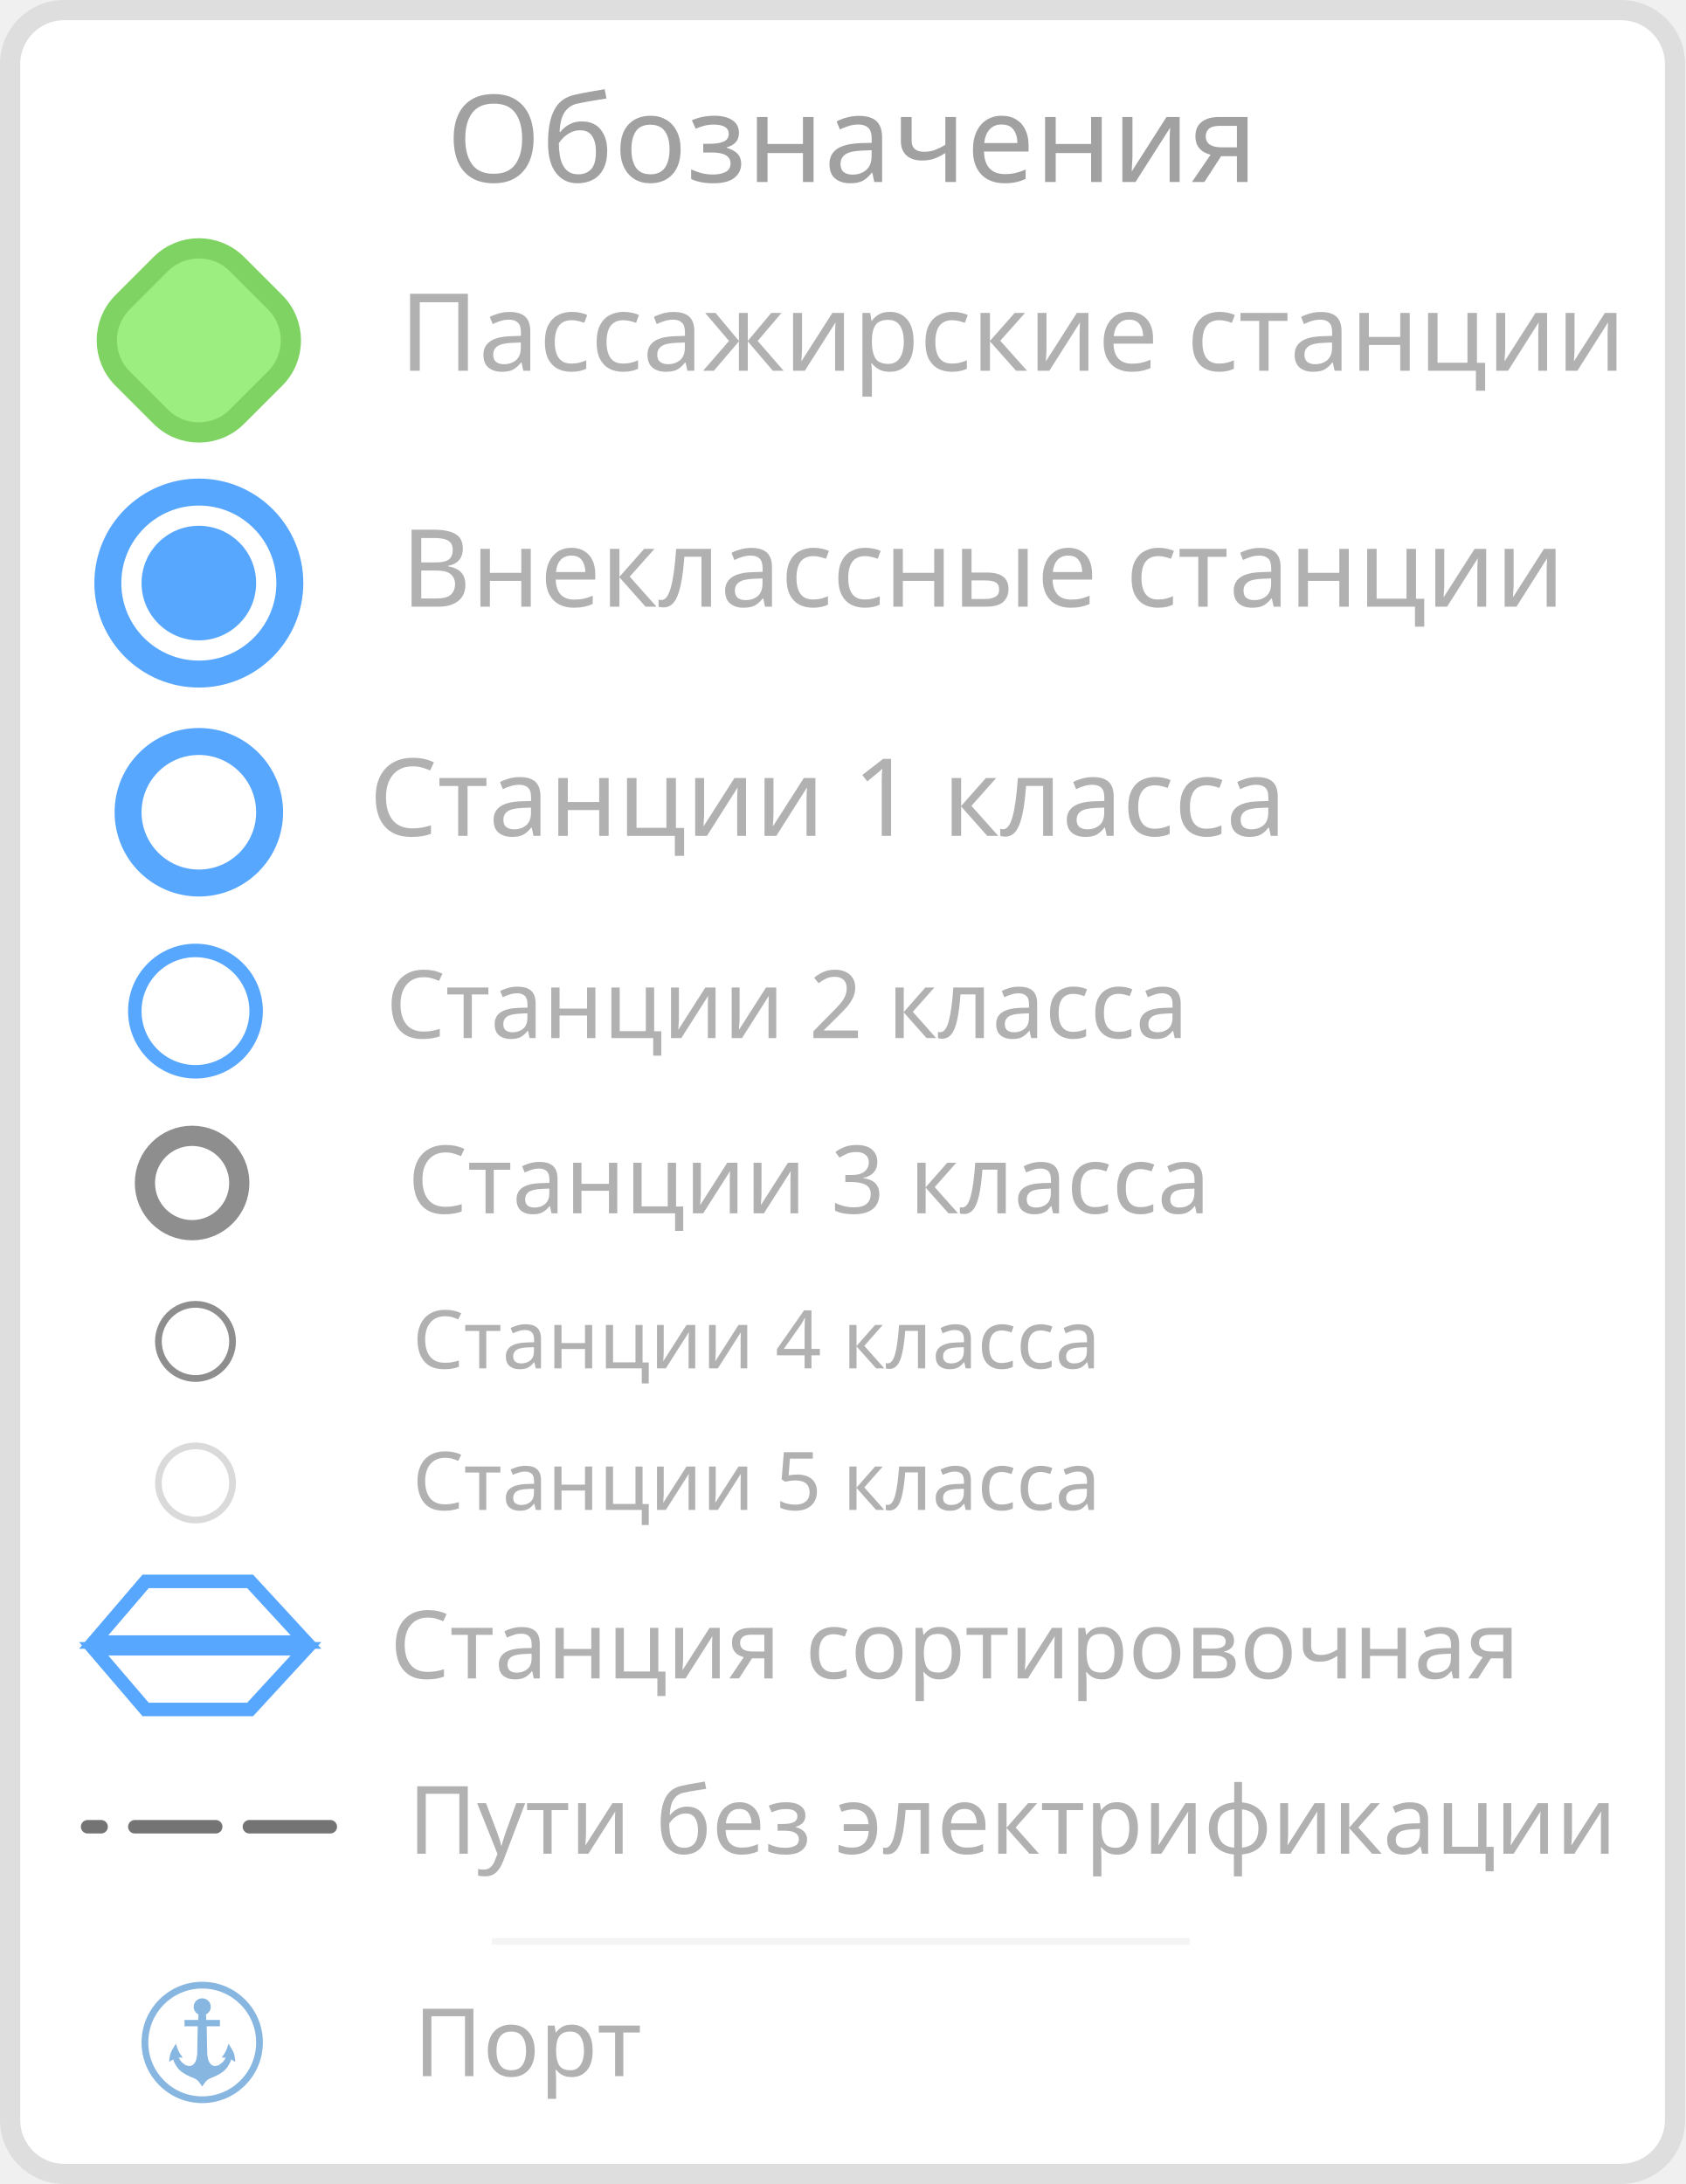
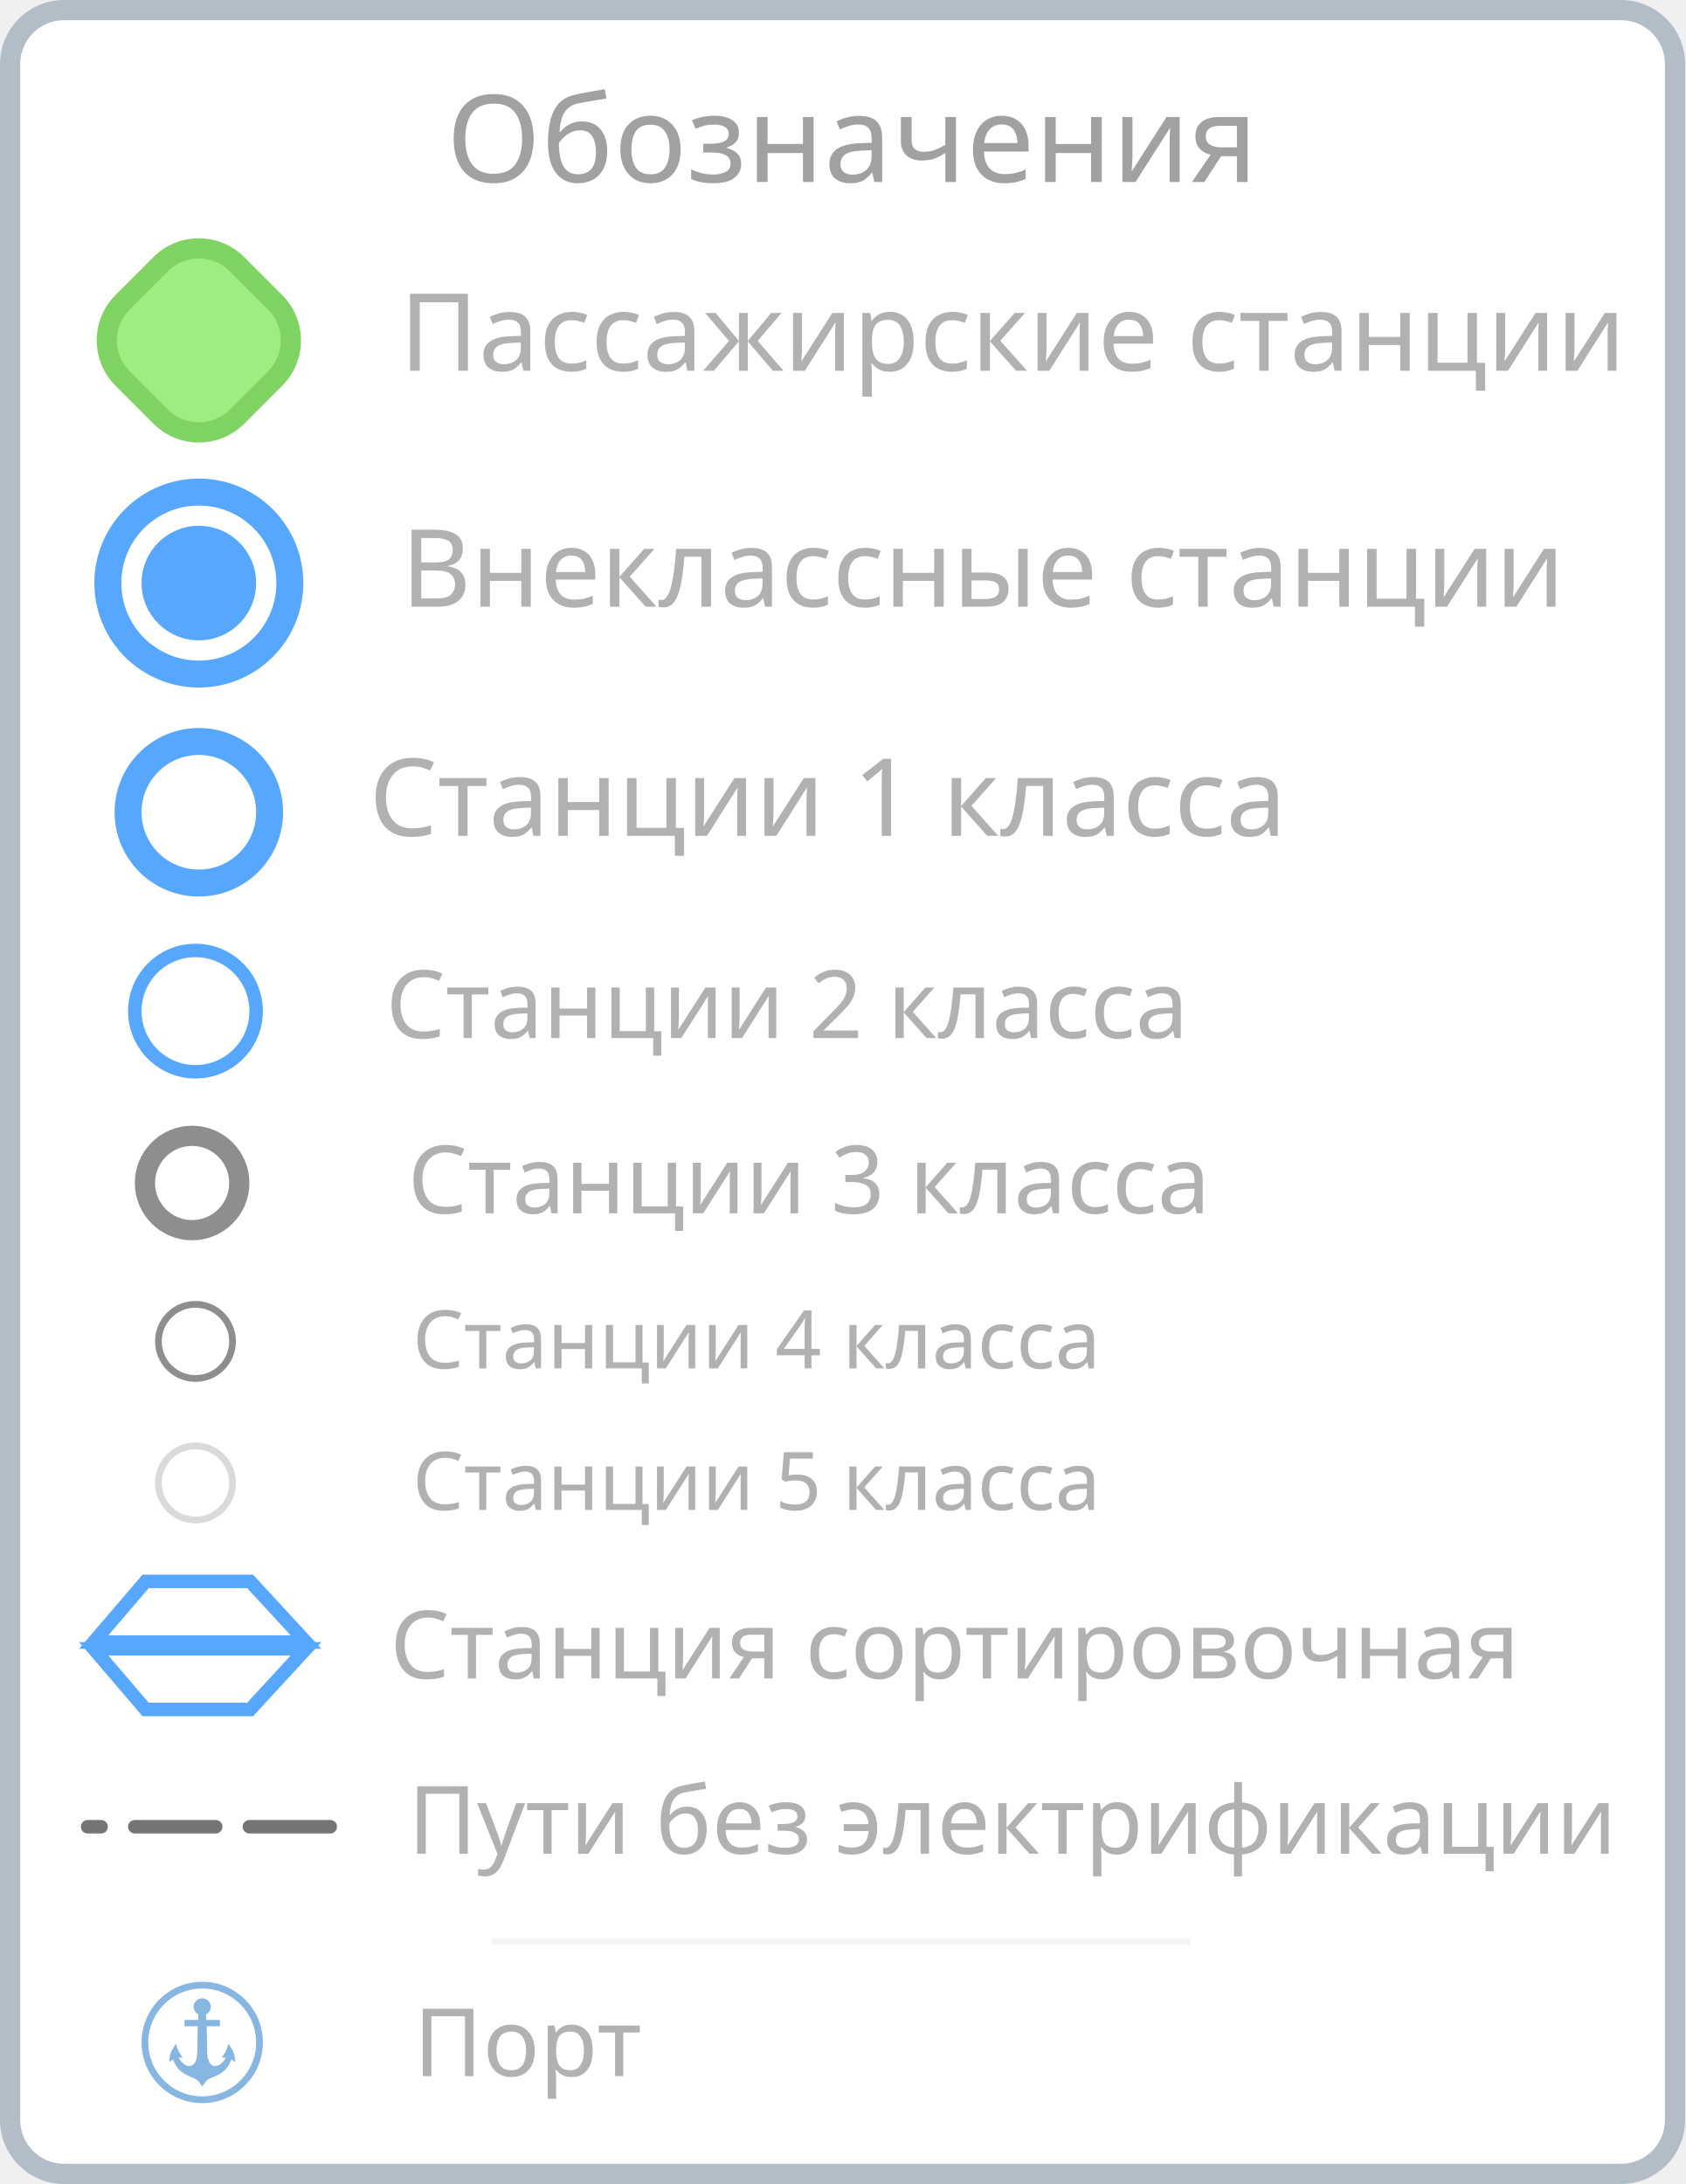
<svg xmlns="http://www.w3.org/2000/svg" width="250px" height="324px" viewBox="0 0 250 324" version="1.1">
  <g id="city_legend" stroke="none" stroke-width="1" fill="none" fill-rule="evenodd">
-     <rect id="Rectangle" stroke="#DEDEDE" stroke-width="3" fill="#FFFFFF" x="1.5" y="1.5" width="247" height="321" rx="8" />
+     <rect id="Rectangle" stroke="#B3BDC7" stroke-width="3" fill="#FFFFFF" x="1.5" y="1.5" width="247" height="321" rx="8" />
    <text id="Пути-без-электрифика" font-family="AvenirNext-Regular, Avenir Next" font-size="14" font-weight="normal" fill="#B1B1B1">
      <tspan x="60.54" y="275">Пути без электрификации</tspan>
    </text>
    <text id="Станция-сортировочна" font-family="AvenirNext-Regular, Avenir Next" font-size="14" font-weight="normal" fill="#B1B1B1">
      <tspan x="57.851" y="249"> Станция сортировочная</tspan>
    </text>
    <polygon id="Path-95" stroke="#58A7FF" stroke-width="2" fill="#FFFFFF" transform="translate(29.64844, 249.1016) rotate(-90) translate(-29.64844, -249.1016) " points="34.148 233.352 34.148 264.852 25.148 256.561 25.148 241.056" />
    <polygon id="Path-95" stroke="#58A7FF" stroke-width="2" fill="#FFFFFF" transform="translate(29.64844, 239.1016) scale(-1, 1) rotate(90) translate(-29.64844, -239.1016) " points="34.148 223.352 34.148 254.852 25.148 246.561 25.148 231.056" />
    <text id="Порт" font-family="AvenirNext-Regular, Avenir Next" font-size="14" font-weight="normal" fill="#B1B1B1">
      <tspan x="61.375" y="308">Порт</tspan>
    </text>
    <text id="Станции-4-класса" font-family="AvenirNext-Regular, Avenir Next" font-size="12" font-weight="normal" fill="#B1B1B1">
      <tspan x="61.198" y="203">Станции 4 класса</tspan>
    </text>
    <text id="Внеклассные-станции" font-family="AvenirNext-Medium, Avenir Next" font-size="16" font-weight="400" fill="#B1B1B1">
      <tspan x="59.512" y="90">Внеклассные станции</tspan>
    </text>
    <text id="Обозначения" font-family="AvenirNext-Medium, Avenir Next" font-size="18" font-weight="400" fill="#A1A1A1">
      <tspan x="66.212" y="27">Обозначения</tspan>
    </text>
    <text id="Станции-1-класса" font-family="AvenirNext-Regular, Avenir Next" font-size="16" font-weight="normal" fill="#B1B1B1">
      <tspan x="54.764" y="124"> Станции 1 класса</tspan>
    </text>
    <text id="Станции-3-класса" font-family="AvenirNext-Regular, Avenir Next" font-size="14" font-weight="normal" fill="#B1B1B1">
      <tspan x="60.481" y="180">Станции 3 класса</tspan>
    </text>
    <text id="Пассажирские-станции" font-family="AvenirNext-Regular, Avenir Next" font-size="16" font-weight="normal" fill="#B1B1B1">
      <tspan x="59.288" y="55">Пассажирские станции</tspan>
    </text>
    <g id="Group" transform="translate(21, 294)">
      <circle id="Oval" stroke="#87B6E0" fill="#FFFFFF" cx="9" cy="9" r="8.5" />
      <path d="M8.999,2.455 C9.702,2.455 10.271,3.016 10.271,3.708 C10.271,4.201 9.983,4.627 9.564,4.832 L9.591,5.663 L11.628,5.663 L11.628,6.6 L9.665,6.6 L9.742,10.656 C9.783,11.088 9.838,11.402 9.904,11.599 C9.97,11.796 10.06,11.97 10.174,12.121 C10.346,12.317 10.528,12.437 10.719,12.481 C10.91,12.525 11.155,12.488 11.454,12.368 C11.74,12.182 11.945,12.023 12.071,11.889 C12.196,11.756 12.341,11.543 12.505,11.252 L12.505,11.252 L11.896,11.252 C12.182,10.855 12.385,10.534 12.505,10.29 C12.625,10.046 12.759,9.679 12.908,9.19 C13.308,9.804 13.566,10.265 13.68,10.573 C13.794,10.881 13.87,11.32 13.909,11.889 L13.909,11.889 L13.312,11.524 C13.121,12.074 12.852,12.549 12.505,12.948 C12.158,13.347 11.589,13.723 10.797,14.075 C10.295,14.252 9.943,14.424 9.742,14.588 C9.541,14.753 9.293,15.072 8.999,15.545 L8.999,15.545 L8.999,15.542 L8.893,15.374 C8.646,14.993 8.434,14.731 8.258,14.587 C8.057,14.422 7.705,14.251 7.203,14.073 C6.411,13.721 5.842,13.346 5.495,12.947 C5.148,12.547 4.879,12.072 4.688,11.522 L4.091,11.888 C4.13,11.318 4.206,10.879 4.32,10.571 C4.434,10.263 4.692,9.803 5.092,9.189 C5.241,9.678 5.375,10.044 5.495,10.289 C5.615,10.533 5.818,10.854 6.104,11.25 L5.495,11.25 C5.659,11.542 5.804,11.754 5.929,11.888 C6.055,12.021 6.26,12.181 6.546,12.366 C6.845,12.486 7.09,12.524 7.281,12.48 C7.472,12.435 7.654,12.315 7.826,12.12 C7.94,11.969 8.03,11.795 8.096,11.598 C8.162,11.401 8.217,11.087 8.258,10.655 L8.335,6.599 L6.372,6.599 L6.372,5.661 L8.409,5.661 L8.436,4.832 C8.016,4.628 7.728,4.201 7.728,3.708 C7.728,3.016 8.297,2.455 8.999,2.455 Z" id="Combined-Shape" fill="#87B6E0" transform="translate(9, 9) scale(-1, 1) translate(-9, -9) " />
    </g>
    <circle id="Oval" stroke="#58A7FF" stroke-width="4" fill="#FFFFFF" cx="29.5" cy="120.5" r="10.5" />
    <circle id="Oval" stroke="#58A7FF" stroke-width="4" fill="#FFFFFF" cx="29.5" cy="86.5" r="13.5" />
    <circle id="Oval" fill="#58A7FF" cx="29.5" cy="86.5" r="8.5" />
    <circle id="Oval" stroke="#58A7FF" stroke-width="2" fill="#FFFFFF" cx="29" cy="150" r="9" />
    <circle id="Oval" stroke="#8E8E8E" stroke-width="3" fill="#FFFFFF" cx="28.5" cy="175.5" r="7" />
    <circle id="Oval" stroke="#8E8E8E" fill="#FFFFFF" cx="29" cy="199" r="5.5" />
    <circle id="Oval" stroke="#DADADA" fill="#FFFFFF" cx="29" cy="220" r="5.5" />
    <text id="Станции-5-класса" font-family="AvenirNext-Regular, Avenir Next" font-size="12" font-weight="normal" fill="#B1B1B1">
      <tspan x="61.198" y="224">Станции 5 класса</tspan>
    </text>
    <rect id="Rectangle" stroke="#7FD363" stroke-width="3" fill="#9DEE81" transform="translate(29.5, 50.5) rotate(-45) translate(-29.5, -50.5) " x="17.5" y="38.5" width="24" height="24" rx="8" />
    <text id="Станции-2-класса" font-family="AvenirNext-Regular, Avenir Next" font-size="14" font-weight="normal" fill="#B1B1B1">
      <tspan x="57.231" y="154"> Станции 2 класса</tspan>
    </text>
    <line x1="49" y1="271" x2="13" y2="271" id="ne3" stroke="#747474" stroke-width="2" stroke-linecap="round" stroke-dasharray="12,5" />
    <line x1="73" y1="288" x2="176.5" y2="288" id="Path-79" stroke="#F4F4F4" />
  </g>
</svg>
